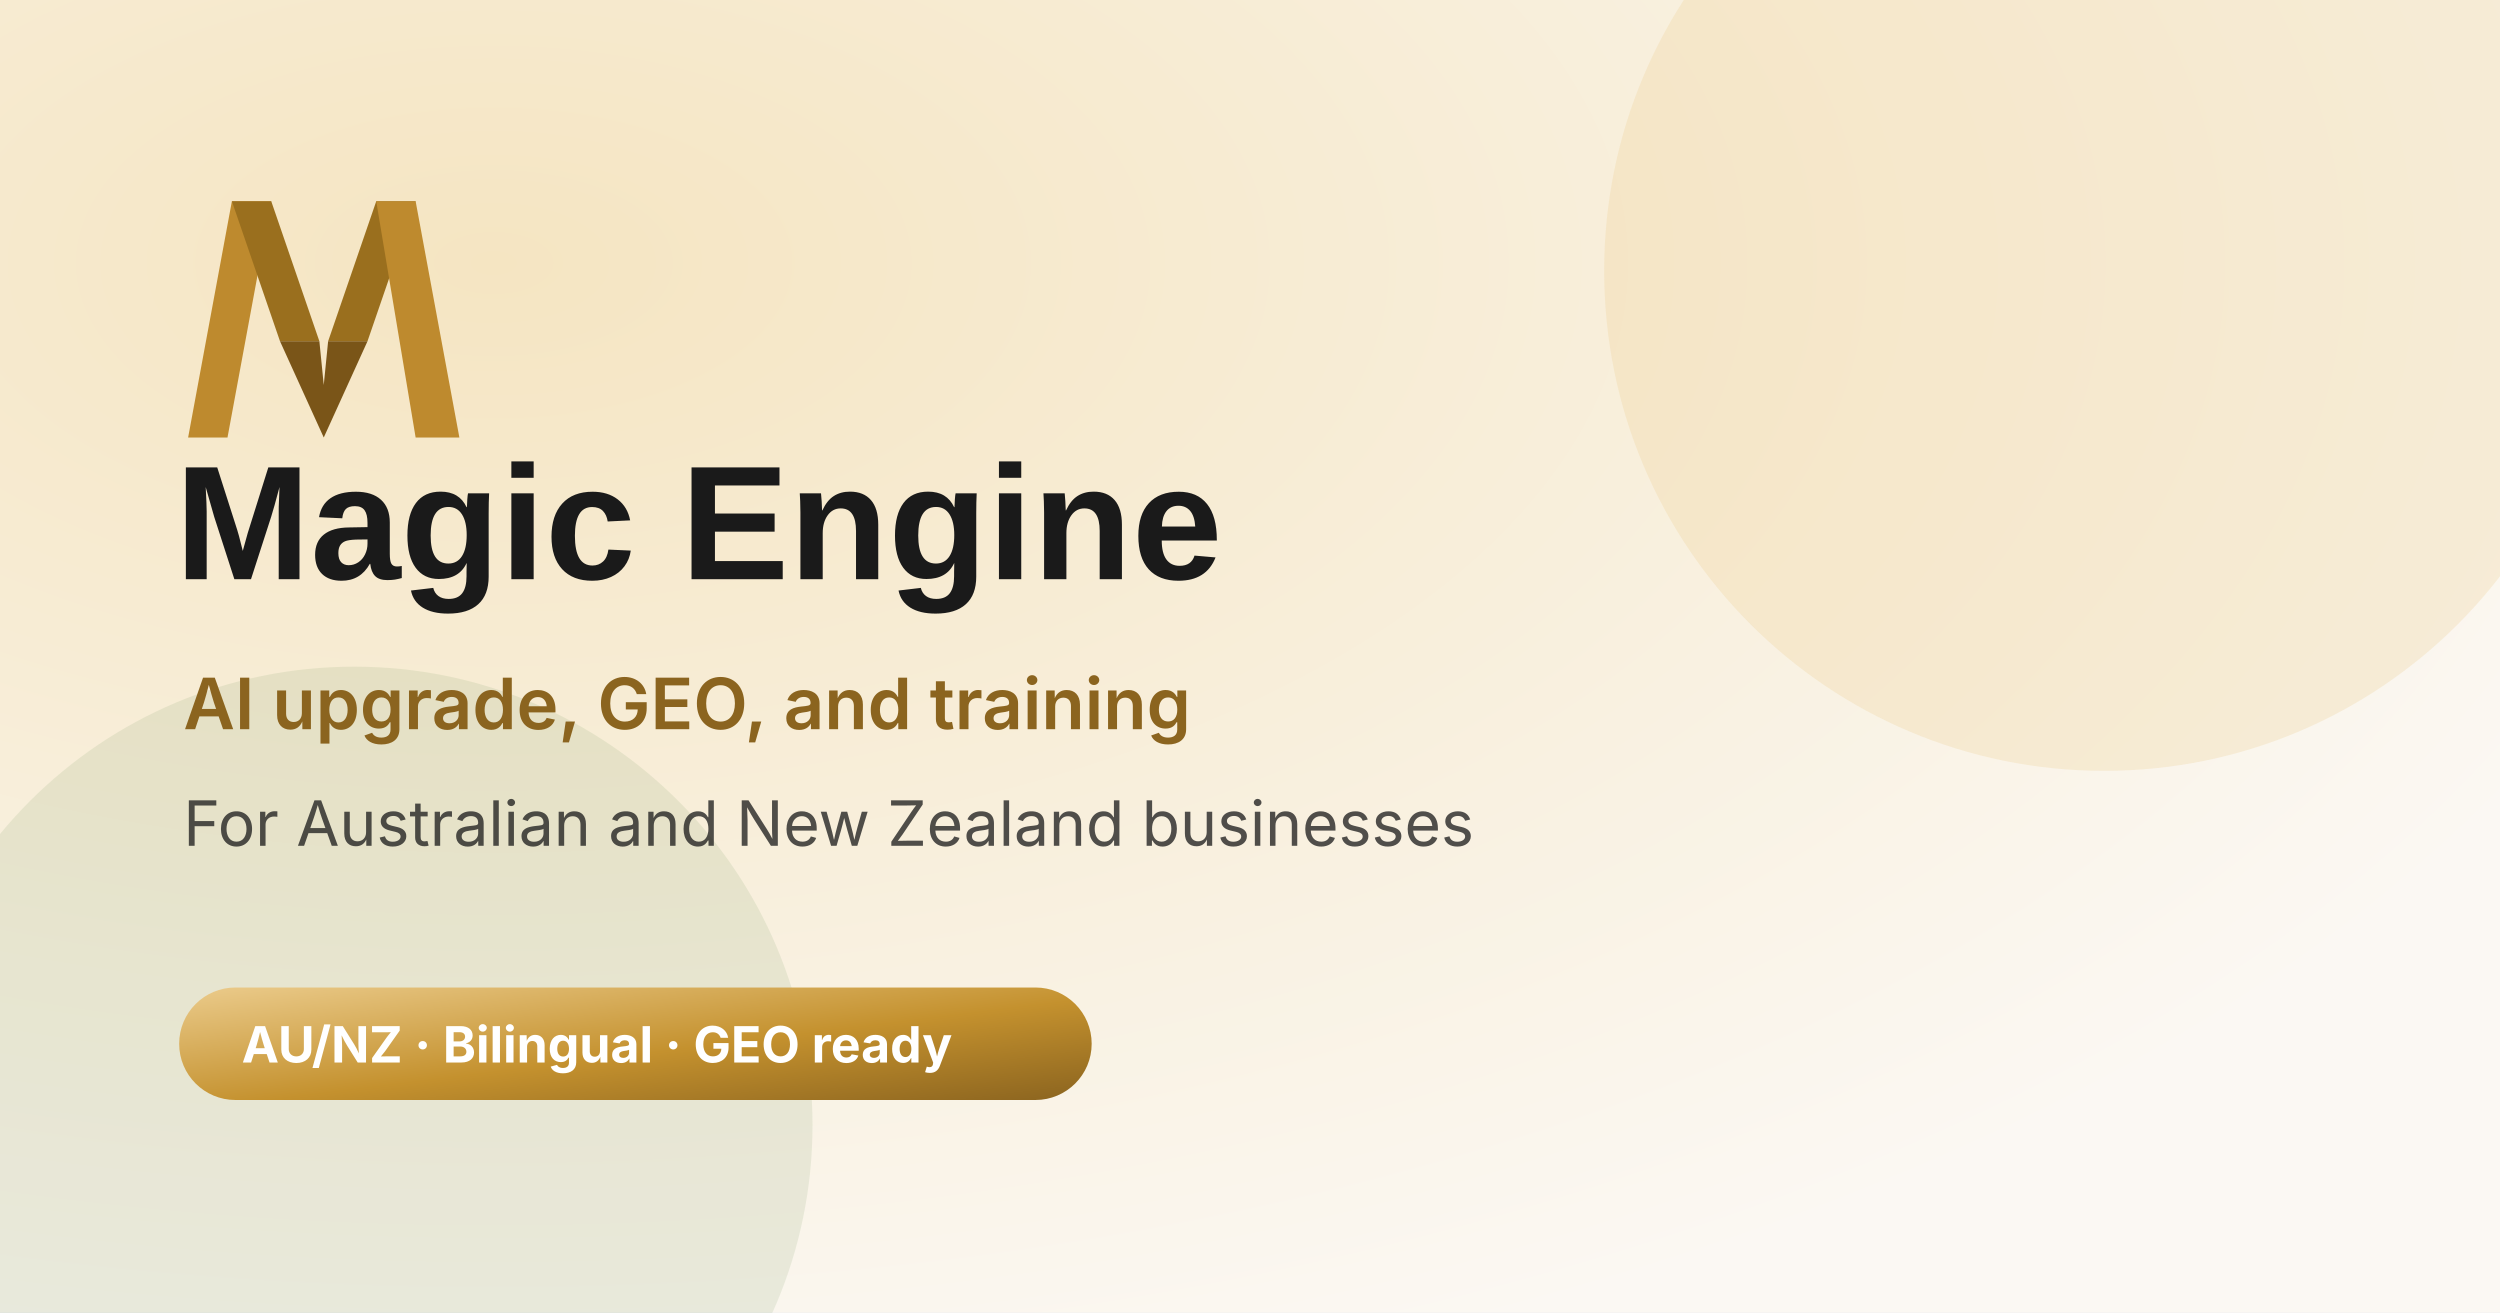
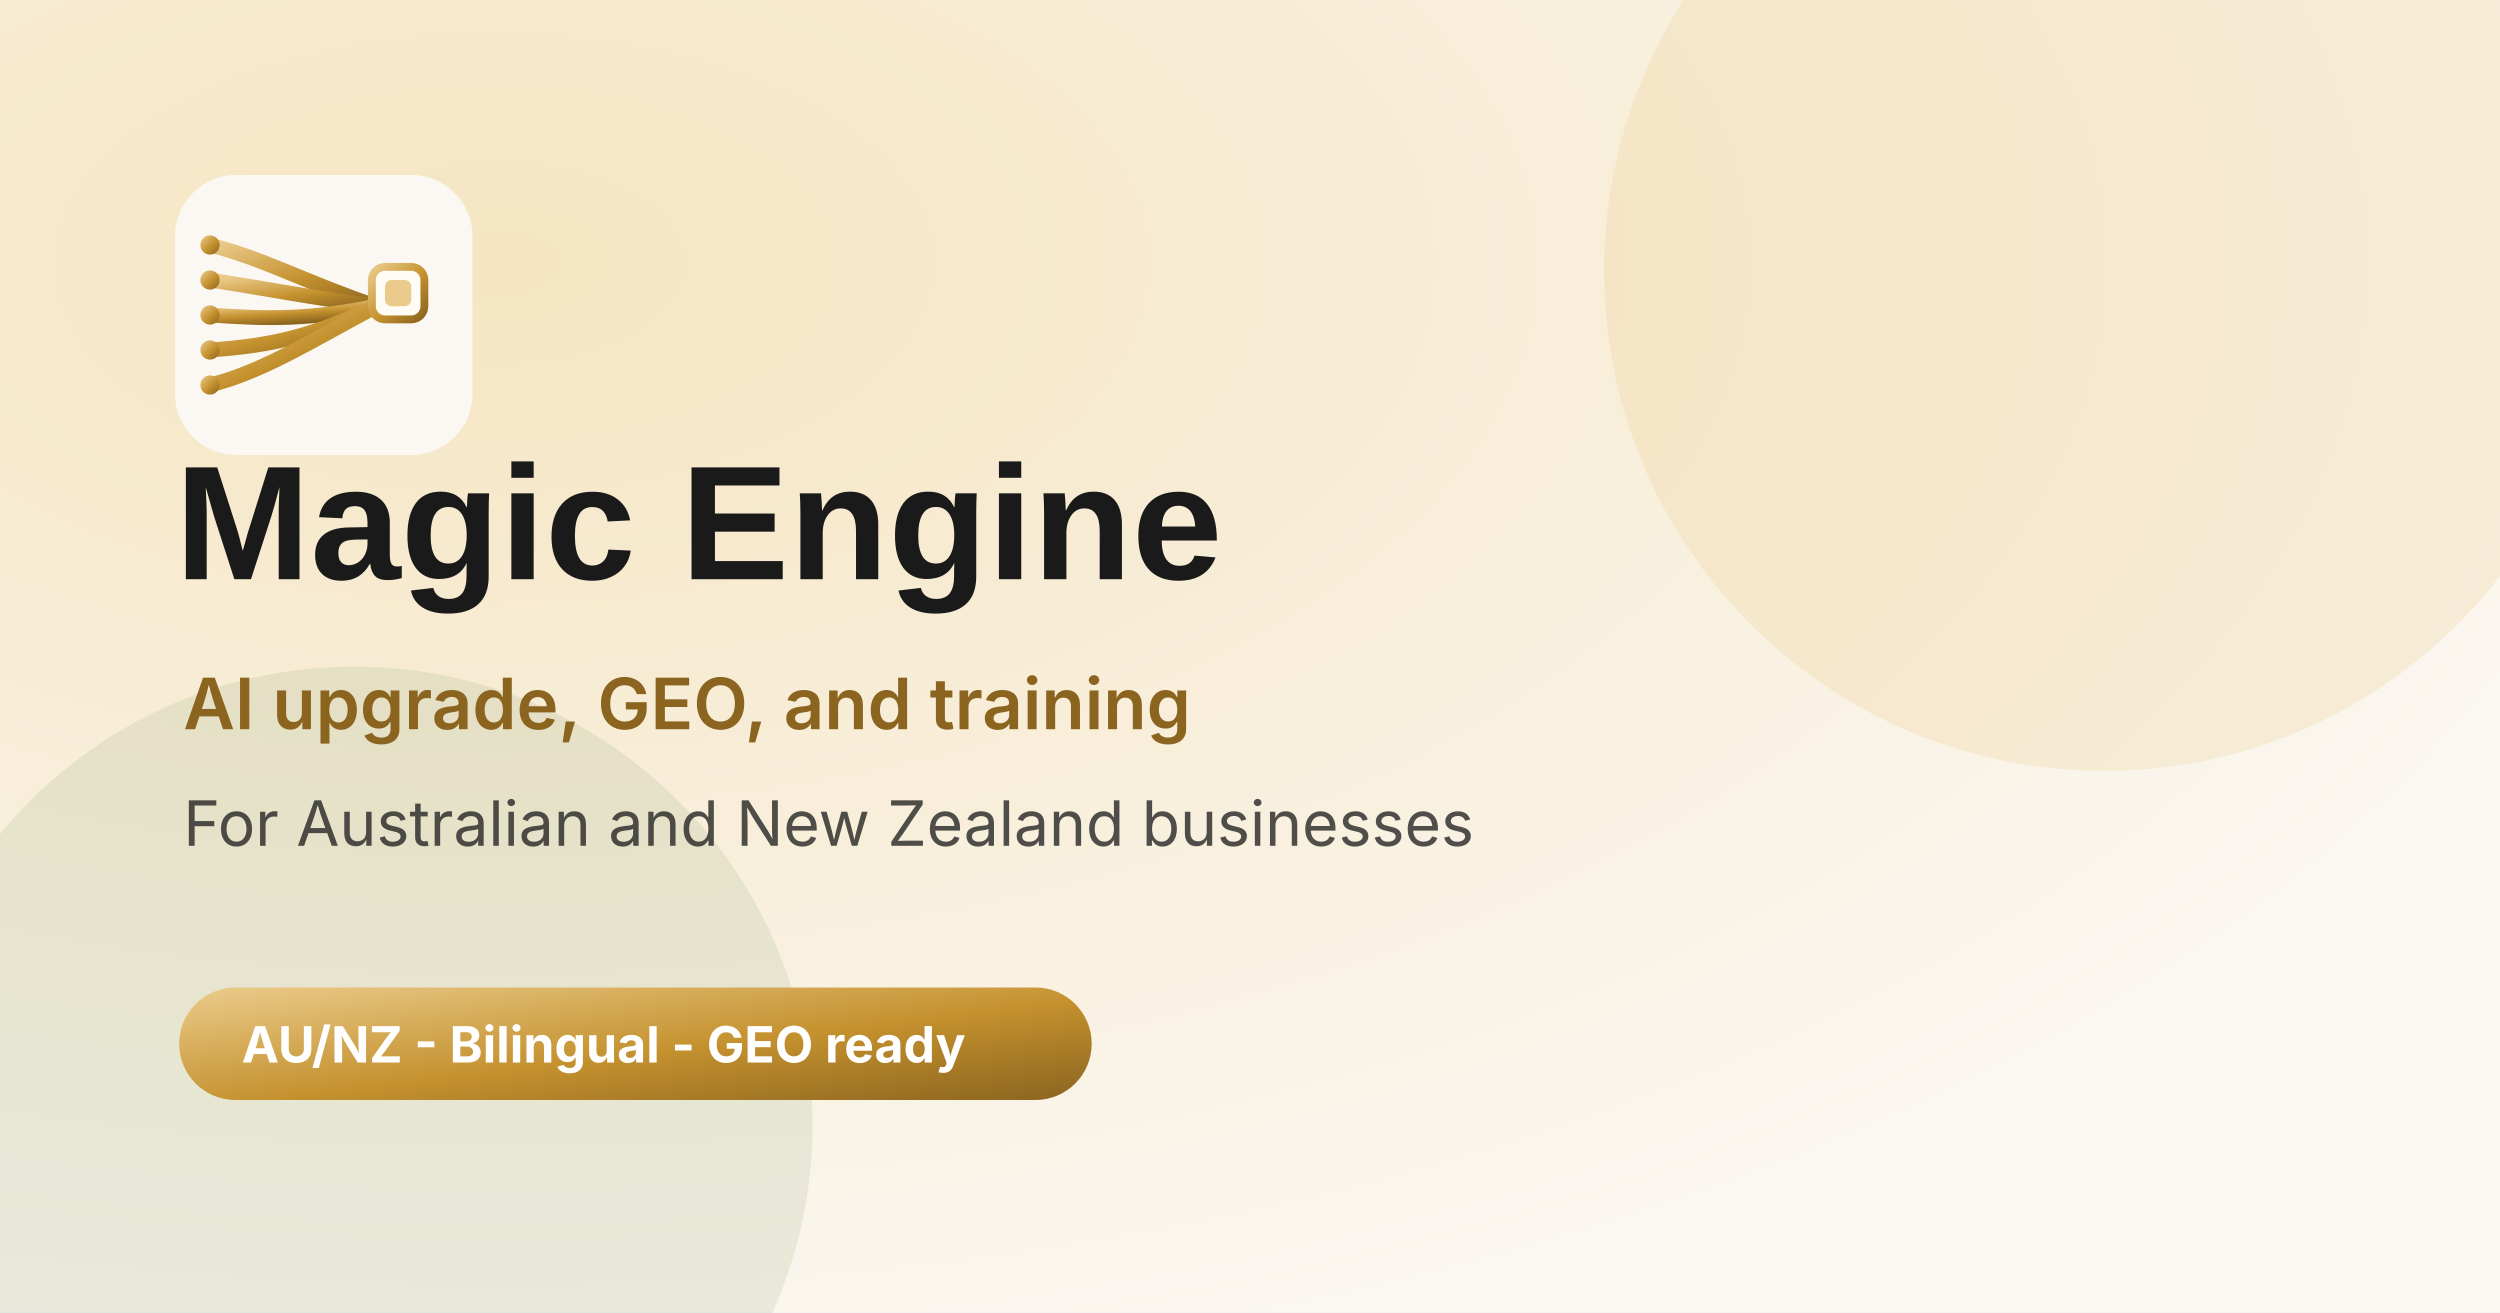
<svg xmlns="http://www.w3.org/2000/svg" viewBox="0 0 1200 630" role="img" aria-label="Magic Engine AI upgrade, GEO, and training for AU/NZ businesses">
  <defs>
    <linearGradient id="gold" x1="0" y1="0" x2="1" y2="1">
      <stop offset="0" stop-color="#EBCB8B" />
      <stop offset="0.55" stop-color="#C4912E" />
      <stop offset="1" stop-color="#8B641F" />
    </linearGradient>
    <radialGradient id="glow" cx="0.2" cy="0.2" r="0.9">
      <stop offset="0" stop-color="#F5E5C2" />
      <stop offset="1" stop-color="#FBF8F3" />
    </radialGradient>
  </defs>
  <rect width="1200" height="630" fill="url(#glow)" />
  <circle cx="1010" cy="130" r="240" fill="#EBCB8B" opacity="0.25" />
  <circle cx="170" cy="540" r="220" fill="#5C8A4A" opacity="0.12" />
  <g transform="translate(84 84) scale(2.1)">
-     <polygon points="3,60 13,6 22,6 12,60" fill="#BE8A2E" />
-     <polygon points="13,6 22,6 33,38 24,38" fill="#9A6F1E" />
-     <polygon points="46,6 55,6 44,38 35,38" fill="#9A6F1E" />
-     <polygon points="46,6 55,6 65,60 55,60" fill="#BE8A2E" />
-     <polygon points="24,38 33,38 34,48 35,38 44,38 34,60" fill="#7A5518" />
+     <rect width="68" height="64" rx="14" fill="#FBF8F3" />
+     <g stroke="url(#gold)" fill="none" stroke-linecap="round" stroke-width="3.4">
+       <path d="M8,16 C20,19 31,25 46,30" />
+       <path d="M8,24 C21,26 31,28 46,30" />
+       <path d="M8,32 C22,33 31,33 46,30" />
+       <path d="M8,40 C22,39 31,37 46,30" />
+       <path d="M8,48 C20,45 31,38 46,30" />
+     </g>
+     <g fill="url(#gold)">
+       <circle cx="8" cy="16" r="2.2" />
+       <circle cx="8" cy="24" r="2.2" />
+       <circle cx="8" cy="32" r="2.2" />
+       <circle cx="8" cy="40" r="2.2" />
+       <circle cx="8" cy="48" r="2.2" />
+     </g>
+     <rect x="45" y="21" width="12" height="12" rx="3" fill="#FFFCF5" stroke="url(#gold)" stroke-width="1.8" />
+     <rect x="48" y="24" width="6" height="6" rx="1.5" fill="#EBCB8B" />
  </g>
  <text x="84" y="278" font-family="Space Grotesk, Arial, sans-serif" font-size="78" font-weight="700" fill="#1A1A1A">Magic Engine</text>
  <text x="88" y="350" font-family="Inter, Arial, sans-serif" font-size="34" font-weight="600" fill="#8B641F">AI upgrade, GEO, and training</text>
  <text x="88" y="406" font-family="Inter, Arial, sans-serif" font-size="30" fill="#1A1A1A" opacity="0.76">For Australian and New Zealand businesses</text>
  <rect x="86" y="474" width="438" height="54" rx="27" fill="url(#gold)" />
-   <text x="116" y="510" font-family="Inter, Arial, sans-serif" font-size="24" font-weight="700" fill="#FFFFFF">AU/NZ · Bilingual · GEO ready</text>
+   <text x="116" y="510" font-family="Inter, Arial, sans-serif" font-size="24" font-weight="700" fill="#FFFFFF">AU/NZ - Bilingual - GEO ready</text>
</svg>
